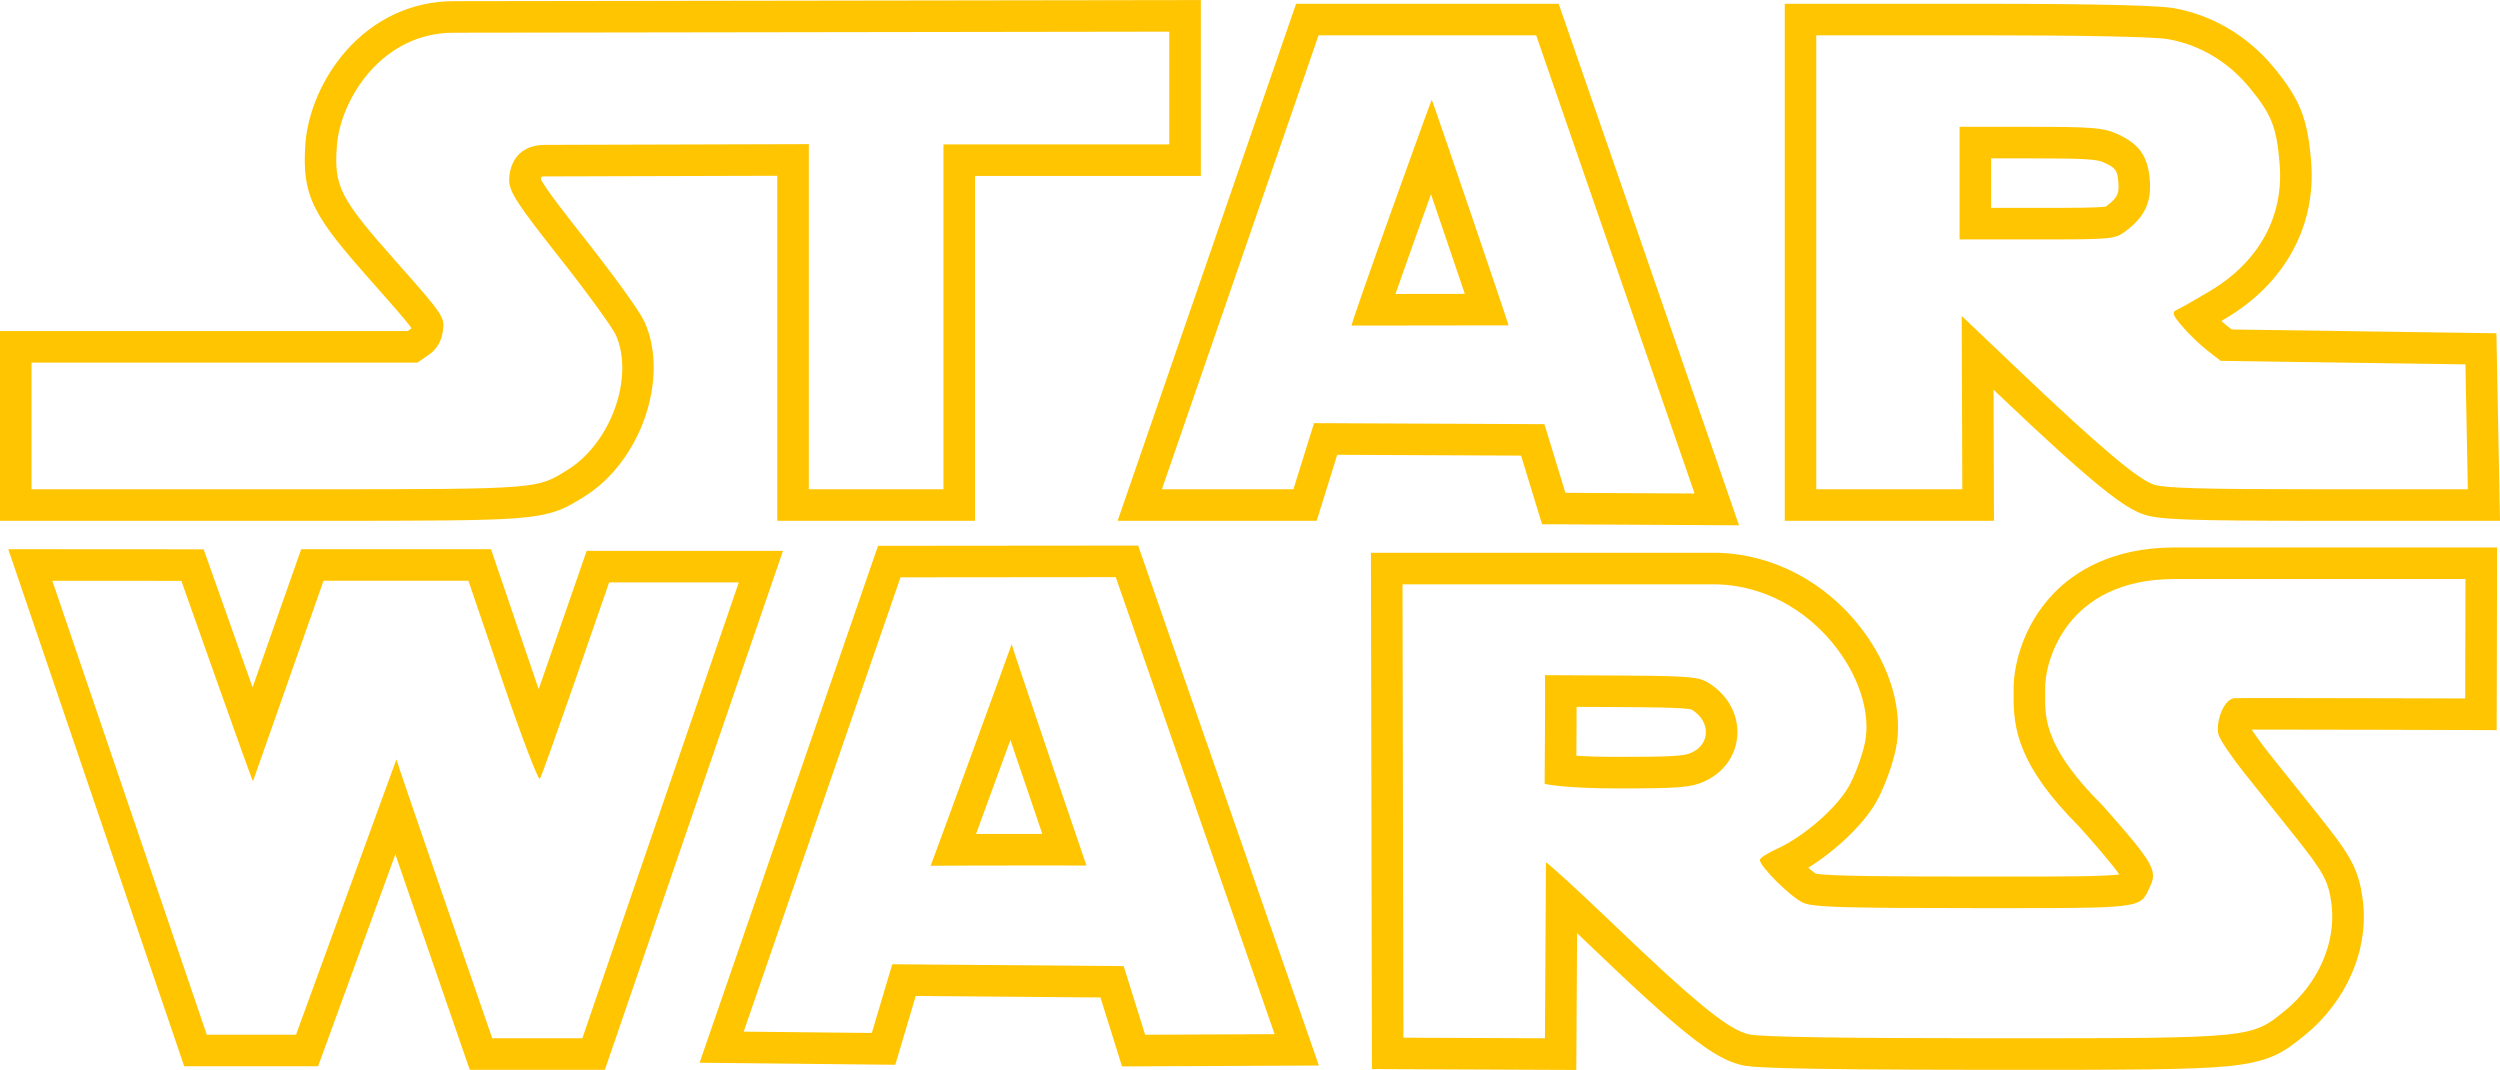
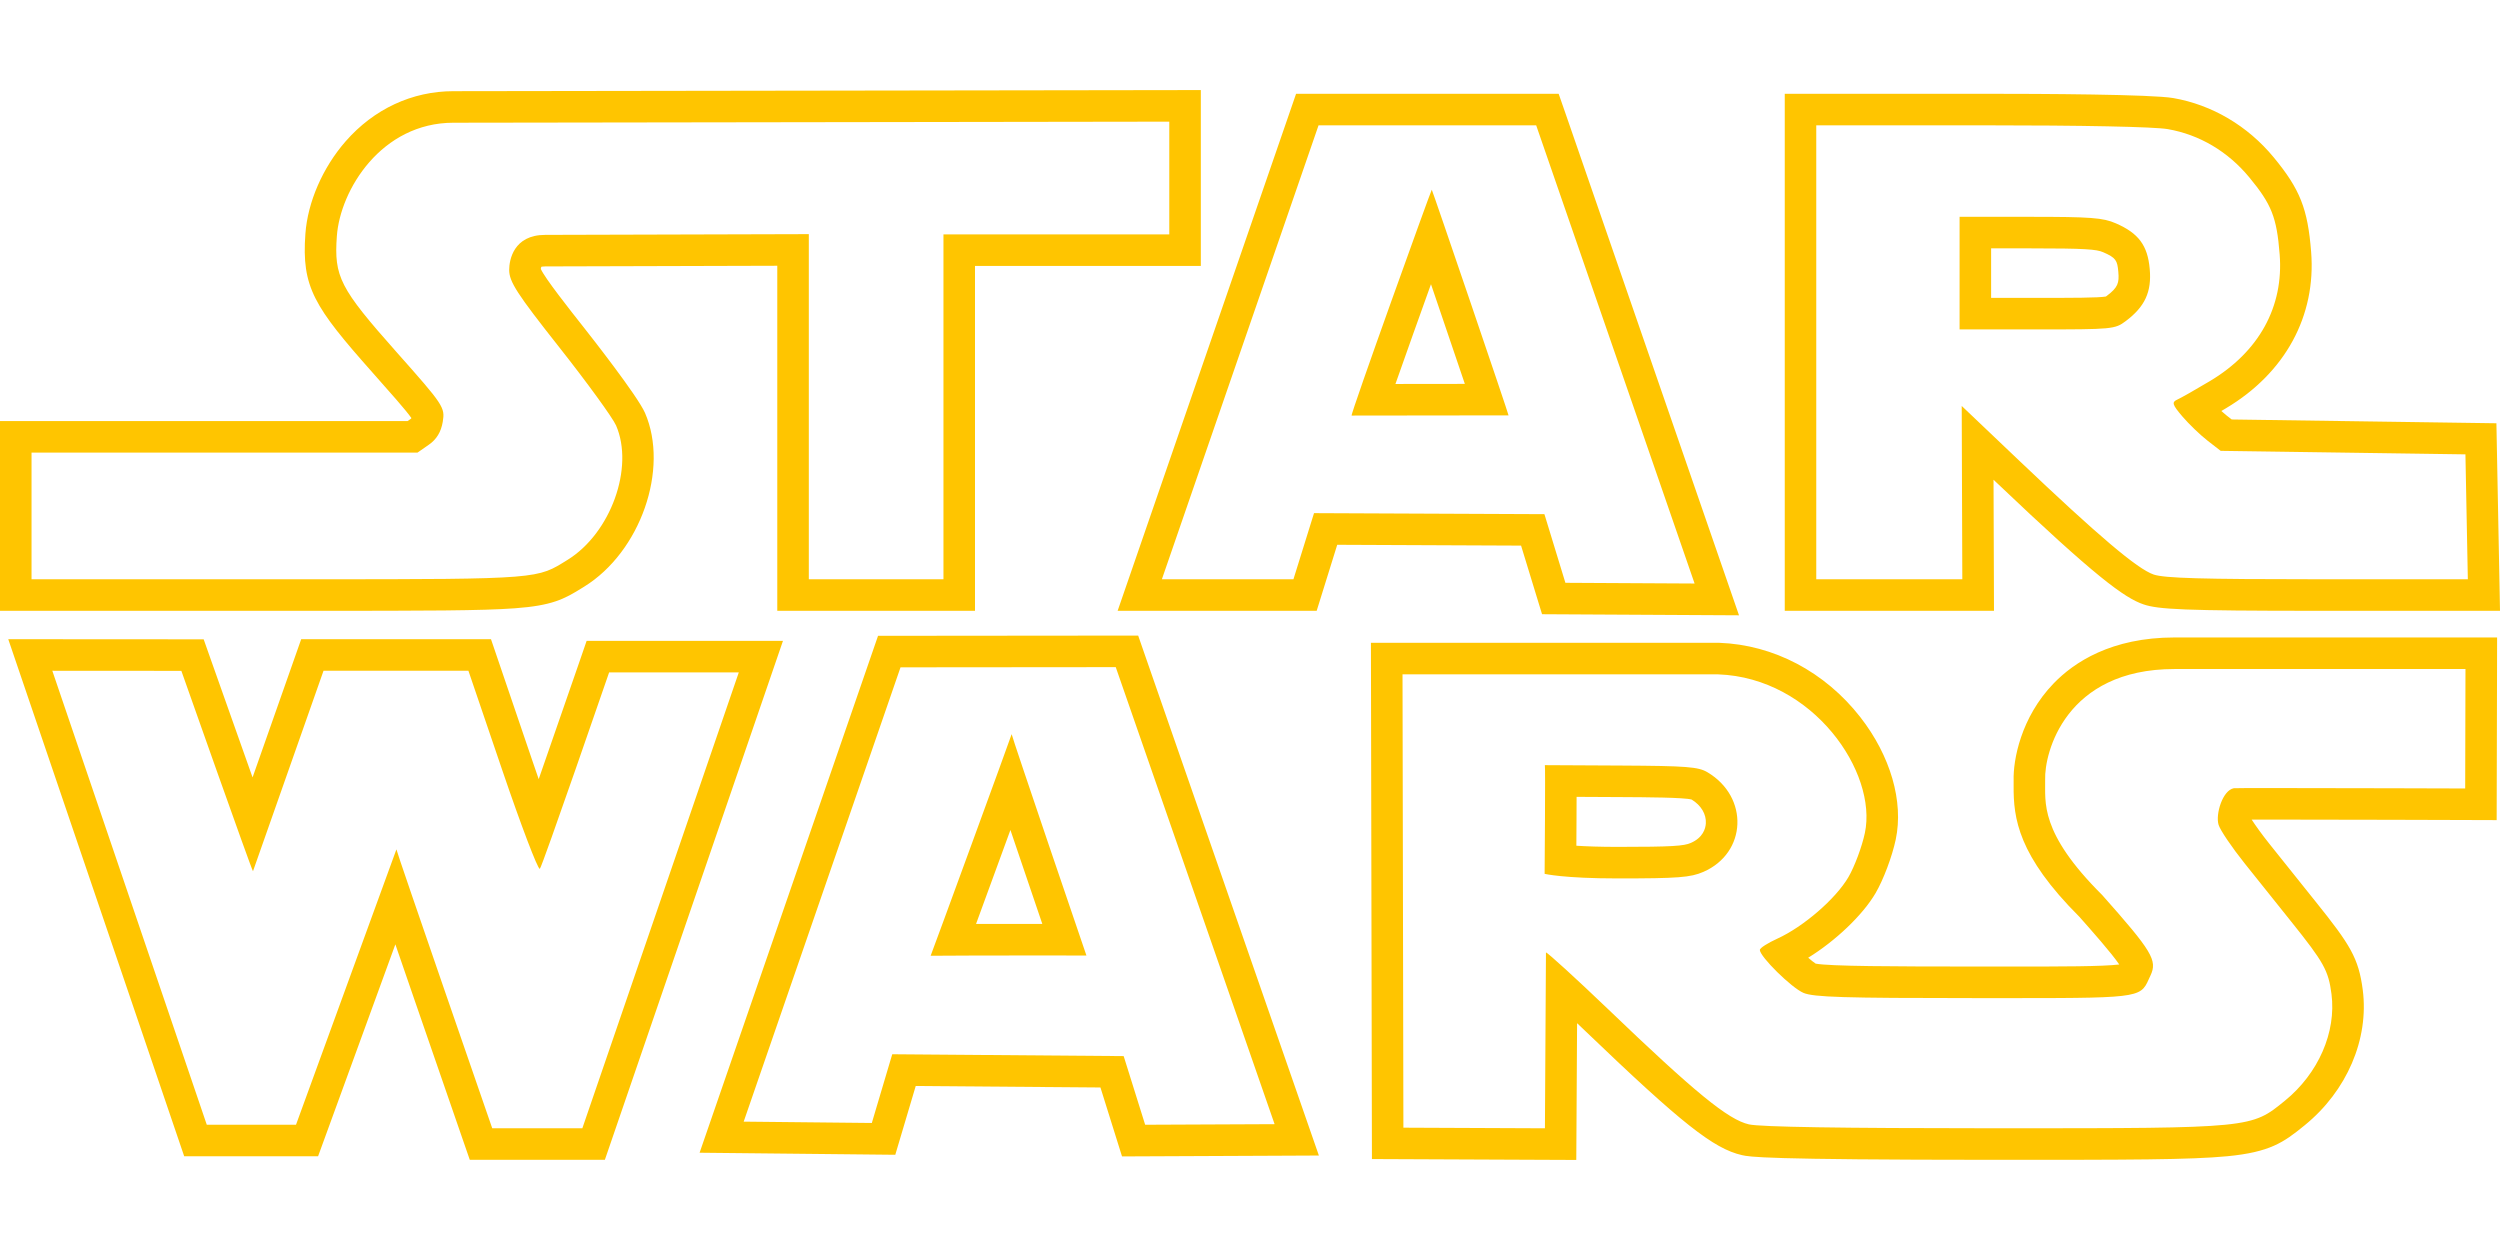
- <svg xmlns="http://www.w3.org/2000/svg" width="2500" height="1070" viewBox="0 0 634.105 271.365">
+ <svg xmlns="http://www.w3.org/2000/svg" width="2000" height="1000" viewBox="0 0 634.105 271.365">
  <path fill="#FFC500" d="M118.81 147.291l8.67 25.461c4.691 13.769 8.879 24.778 9.425 24.778a.037.037 0 0 0 .024-.01c.6-.53 17.57-49.812 17.57-49.812h32.89l-39.68 115.619h-22.86s-24.4-70.472-24.3-70.739l-25.47 69.852h-22.63l-39.18-115.149 32.73.021s17.929 50.82 18.168 50.82l.002-.002 17.89-50.841 36.751.002M2.095 139.283l3.601 10.584 39.18 115.149 1.845 5.424h33.957l1.918-5.26 17.685-48.5c1.524 4.434 3.171 9.213 4.818 13.987a35089.138 35089.138 0 0 0 12.191 35.276l1.864 5.384h34.268l1.854-5.402 39.68-115.618 3.637-10.599H148.793l-1.858 5.396a6877.534 6877.534 0 0 1-10.296 29.676 743.773 743.773 0 0 1-1.587-4.61l-8.669-25.46-1.846-5.421H76.394l-1.881 5.346-10.453 29.706a13093.65 13093.65 0 0 1-10.516-29.691l-1.882-5.334-5.657-.004-32.73-.021-11.18-.008zM625.349 146.843l-.074 30.305s-32.643-.108-49.238-.108c-5.521 0-9.268.014-9.445.045-2.857.521-4.68 6.603-3.869 9.271.398 1.351 3.393 5.76 6.631 9.811 3.229 4.052 8.541 10.682 11.779 14.729 8.318 10.381 9.459 12.43 10.23 18.391 1.25 9.683-3.328 20.16-11.828 27.07-8.521 6.93-8.146 6.979-71.383 6.979h-2.777c-38.461-.011-58.801-.329-61.762-.988-5.26-1.19-13.643-8.03-35.791-29.28-7.967-7.636-15.311-14.322-15.688-14.324-.01 0-.014.007-.014.018l-.262 44.578-35.898-.158-.222-114.98H435.8c24.129.871 40.459 24.91 37.209 40.24-.736 3.479-2.617 8.521-4.18 11.2-3.211 5.5-11.381 12.56-18.012 15.591-2.449 1.107-4.449 2.397-4.449 2.857 0 1.71 8.061 9.648 11.08 10.909 2.58 1.079 10.09 1.319 43.211 1.319l10.607.002c33.293 0 31.617-.24 34.189-5.741 1.801-3.829.432-6.119-12.238-20.39-16.051-15.971-14.371-23.621-14.48-29.271-.229-6.771 5.102-28.068 32.812-28.068l73.8-.007M410.28 199.962c15.37 0 18.491-.238 21.761-1.659 11.041-4.801 11.631-18.979 1.041-25.271-2.32-1.381-5.301-1.608-21.961-1.699l-19.279-.102c.16.149-.061 27.57-.061 27.57s4.829 1.161 18.499 1.161m223.089-61.119H551.549c-16.033 0-25.516 6.327-30.645 11.637-8.35 8.633-10.312 19.504-10.162 24.629.008.427.004.865-.002 1.322-.072 8.329 1.152 17.758 16.66 33.246 3.062 3.451 8.189 9.238 10.131 12.114-4.238.521-14.98.521-26.266.521h-4.791l-5.814-.002c-19.904 0-36.689-.058-40.127-.736-.482-.312-1.156-.854-1.898-1.498 6.877-4.233 13.83-10.799 17.104-16.411 1.986-3.413 4.178-9.243 5.098-13.567 2.041-9.625-1.324-21.236-9-31.068-8.957-11.471-21.986-18.334-35.746-18.83l-.145-.006h-88.223l.017 8.018.222 114.979.016 7.949 7.949.035 35.898.158 7.986.034.049-7.987.154-26.705c.732.695 1.49 1.419 2.27 2.164 24.229 23.24 32.357 29.68 39.562 31.309 1.98.44 5.254 1.172 63.523 1.188h2.777c31.549 0 47.383 0 56.801-.909 10.789-1.043 14.26-3.49 19.461-7.727l.174-.141c10.684-8.688 16.322-21.83 14.715-34.3-1.049-8.11-3.195-11.479-11.922-22.368l-2.594-3.24a12555.88 12555.88 0 0 1-9.178-11.475c-1.984-2.484-3.547-4.689-4.484-6.134 1.234-.003 2.84-.005 4.918-.005 16.395 0 48.887.107 49.213.109l8.008.025.02-8.008.076-30.307.015-8.013zM399.832 191.67l.037-6.558c.01-2 .02-4.004.021-5.84l11.188.059c6.43.034 16.104.088 17.99.623 2.406 1.461 3.75 3.721 3.604 6.061-.08 1.264-.682 3.588-3.822 4.95-1.75.761-4.539.997-18.568.997-4.452 0-7.885-.129-10.45-.292zM283 146.371l40.291 115.92-32.831.149-5.45-17.41-58.7-.471-5.18 17.431-32.5-.341 39.78-115.229 54.59-.049m-26.401 16.995c-.083.333-5.144 14.22-10.222 28.104-5.12 14-10.257 28-10.328 28.108v0c.136-.04 18.316-.08 29.968-.08 5.453 0 9.475.01 9.55.028l.001.005v-.003l-.001-.002c-.204-.526-18.909-55.483-18.968-56.16l.001-.006-.001.006m32.088-25.001l-5.693.006-54.59.051-5.696.006-1.859 5.386-39.78 115.229-3.623 10.493 11.102.115 32.5.341 6.033.063 1.719-5.782 3.466-11.662 46.854.375 3.708 11.849 1.765 5.639 5.907-.026 32.83-.149 11.194-.053-3.677-10.573-40.291-115.92-1.869-5.388zm-41.123 73.144c1.515-4.13 3.556-9.71 6.327-17.289l2.393-6.545 2.169 6.396c.646 1.906 3.485 10.271 5.92 17.429-7.24 0-12.69.001-16.809.009zM296.58 8.012v28.6H239.3v87.471h-34.15v-87.54l-66.86.189c-8.06 0-9.14 6.42-9.14 8.88 0 3.021 1.97 6.04 12.79 19.74 7.02 8.899 13.47 17.78 14.32 19.72 4.64 10.681-1.36 27.32-12.29 34.08-7.79 4.813-6.459 4.932-64.308 4.932H8V91.953h97.9l2.89-2.01c1.95-1.359 3.08-3.229 3.51-5.79.6-3.68.29-4.16-11.8-17.779-14.29-16.101-15.8-19.04-15.06-29.319.84-11.73 11.3-28.771 29.58-28.771l181.56-.272m8-8.012l-8.013.013-181.56.27c-10.458 0-20.171 4.52-27.342 12.723-5.814 6.651-9.63 15.43-10.206 23.478-.973 13.511 2.137 18.394 17.056 35.202 4.33 4.877 8.447 9.516 9.821 11.485a1.286 1.286 0 0 1-.054.159c-.015.013-.038.029-.07.052l-.822.571H0v48.131h79.662c28.522 0 42.6-.026 50.894-.636 9.49-.694 12.518-2.322 17.054-5.14l.566-.352c14.262-8.82 21.612-29.827 15.422-44.073-1.91-4.358-14.003-19.746-15.376-21.486-3.796-4.808-10.062-12.74-11.054-15.036.024-.192.071-.393.121-.531.165-.042.481-.099 1.001-.099l58.86-.167v87.518h50.15V44.611h57.28V0zM389.64 8.941l40.18 116.22-32.77-.18-5.32-17.41-58.439-.26-5.221 16.771h-33.369L334.44 8.941h55.2m-46.811 73.621l39.802-.05v.001c.137 0-19.342-57.201-19.472-57.241-.142-.005-20.778 57.29-20.33 57.29M395.34.941H328.741l-1.859 5.391-39.741 115.142-3.662 10.609h50.485l1.75-5.623 3.461-11.121 46.633.207 3.599 11.773 1.722 5.629 5.887.033 32.771.181 11.297.062-3.691-10.676-40.18-116.222L395.34.941zm-41.397 73.608a4094.323 4094.323 0 0 1 9.014-25.312 9890.777 9890.777 0 0 1 8.588 25.29l-17.602.022zM502.488 8.941c25.922 0 43.91.37 47.371.97 8 1.392 15.229 5.66 20.648 12.222 5.67 6.858 6.971 10.14 7.711 19.539 1.061 13.271-5.25 24.721-17.701 32.149-3.629 2.17-7.357 4.28-8.289 4.7-1.43.649-1.238 1.271 1.32 4.271 1.648 1.931 4.51 4.681 6.35 6.109l3.359 2.61 62.08.89.609 31.681h-38.062c-29.438 0-38.857-.271-41.621-1.199-4.129-1.4-14.066-9.82-34.27-29.04l-14.42-13.721.152 43.96H460.68V8.941h41.808m-5.457 51.77h19.67c19.141 0 19.74-.061 22.471-2.109 4.881-3.66 6.609-7.431 6.09-13.221-.527-5.971-2.83-9.079-8.6-11.579-3.25-1.421-6.381-1.65-21.721-1.65h-17.91v28.559m5.457-59.77h-49.799V132.082h53.07l-.027-8.027-.09-25.217.842.8c24.984 23.771 32.355 29.173 37.217 30.82 3.732 1.26 9.982 1.624 44.188 1.624H634.105l-.156-8.153-.609-31.681-.146-7.733-7.734-.111-59.402-.851-1.244-.968c-.396-.31-.877-.718-1.389-1.18l1.207-.717c15.002-8.953 22.865-23.407 21.568-39.653-.863-10.959-2.82-15.896-9.521-24-6.584-7.969-15.621-13.298-25.447-15.005-5.463-.947-32.883-1.089-48.744-1.089zm2.543 39.21h9.91c14.025 0 16.805.233 18.518.981 3.25 1.407 3.58 2.091 3.834 4.956.256 2.849-.096 3.994-2.922 6.111l-.223.166c-1.865.346-8.785.346-17.447.346h-11.67v-12.56z" />
</svg>
